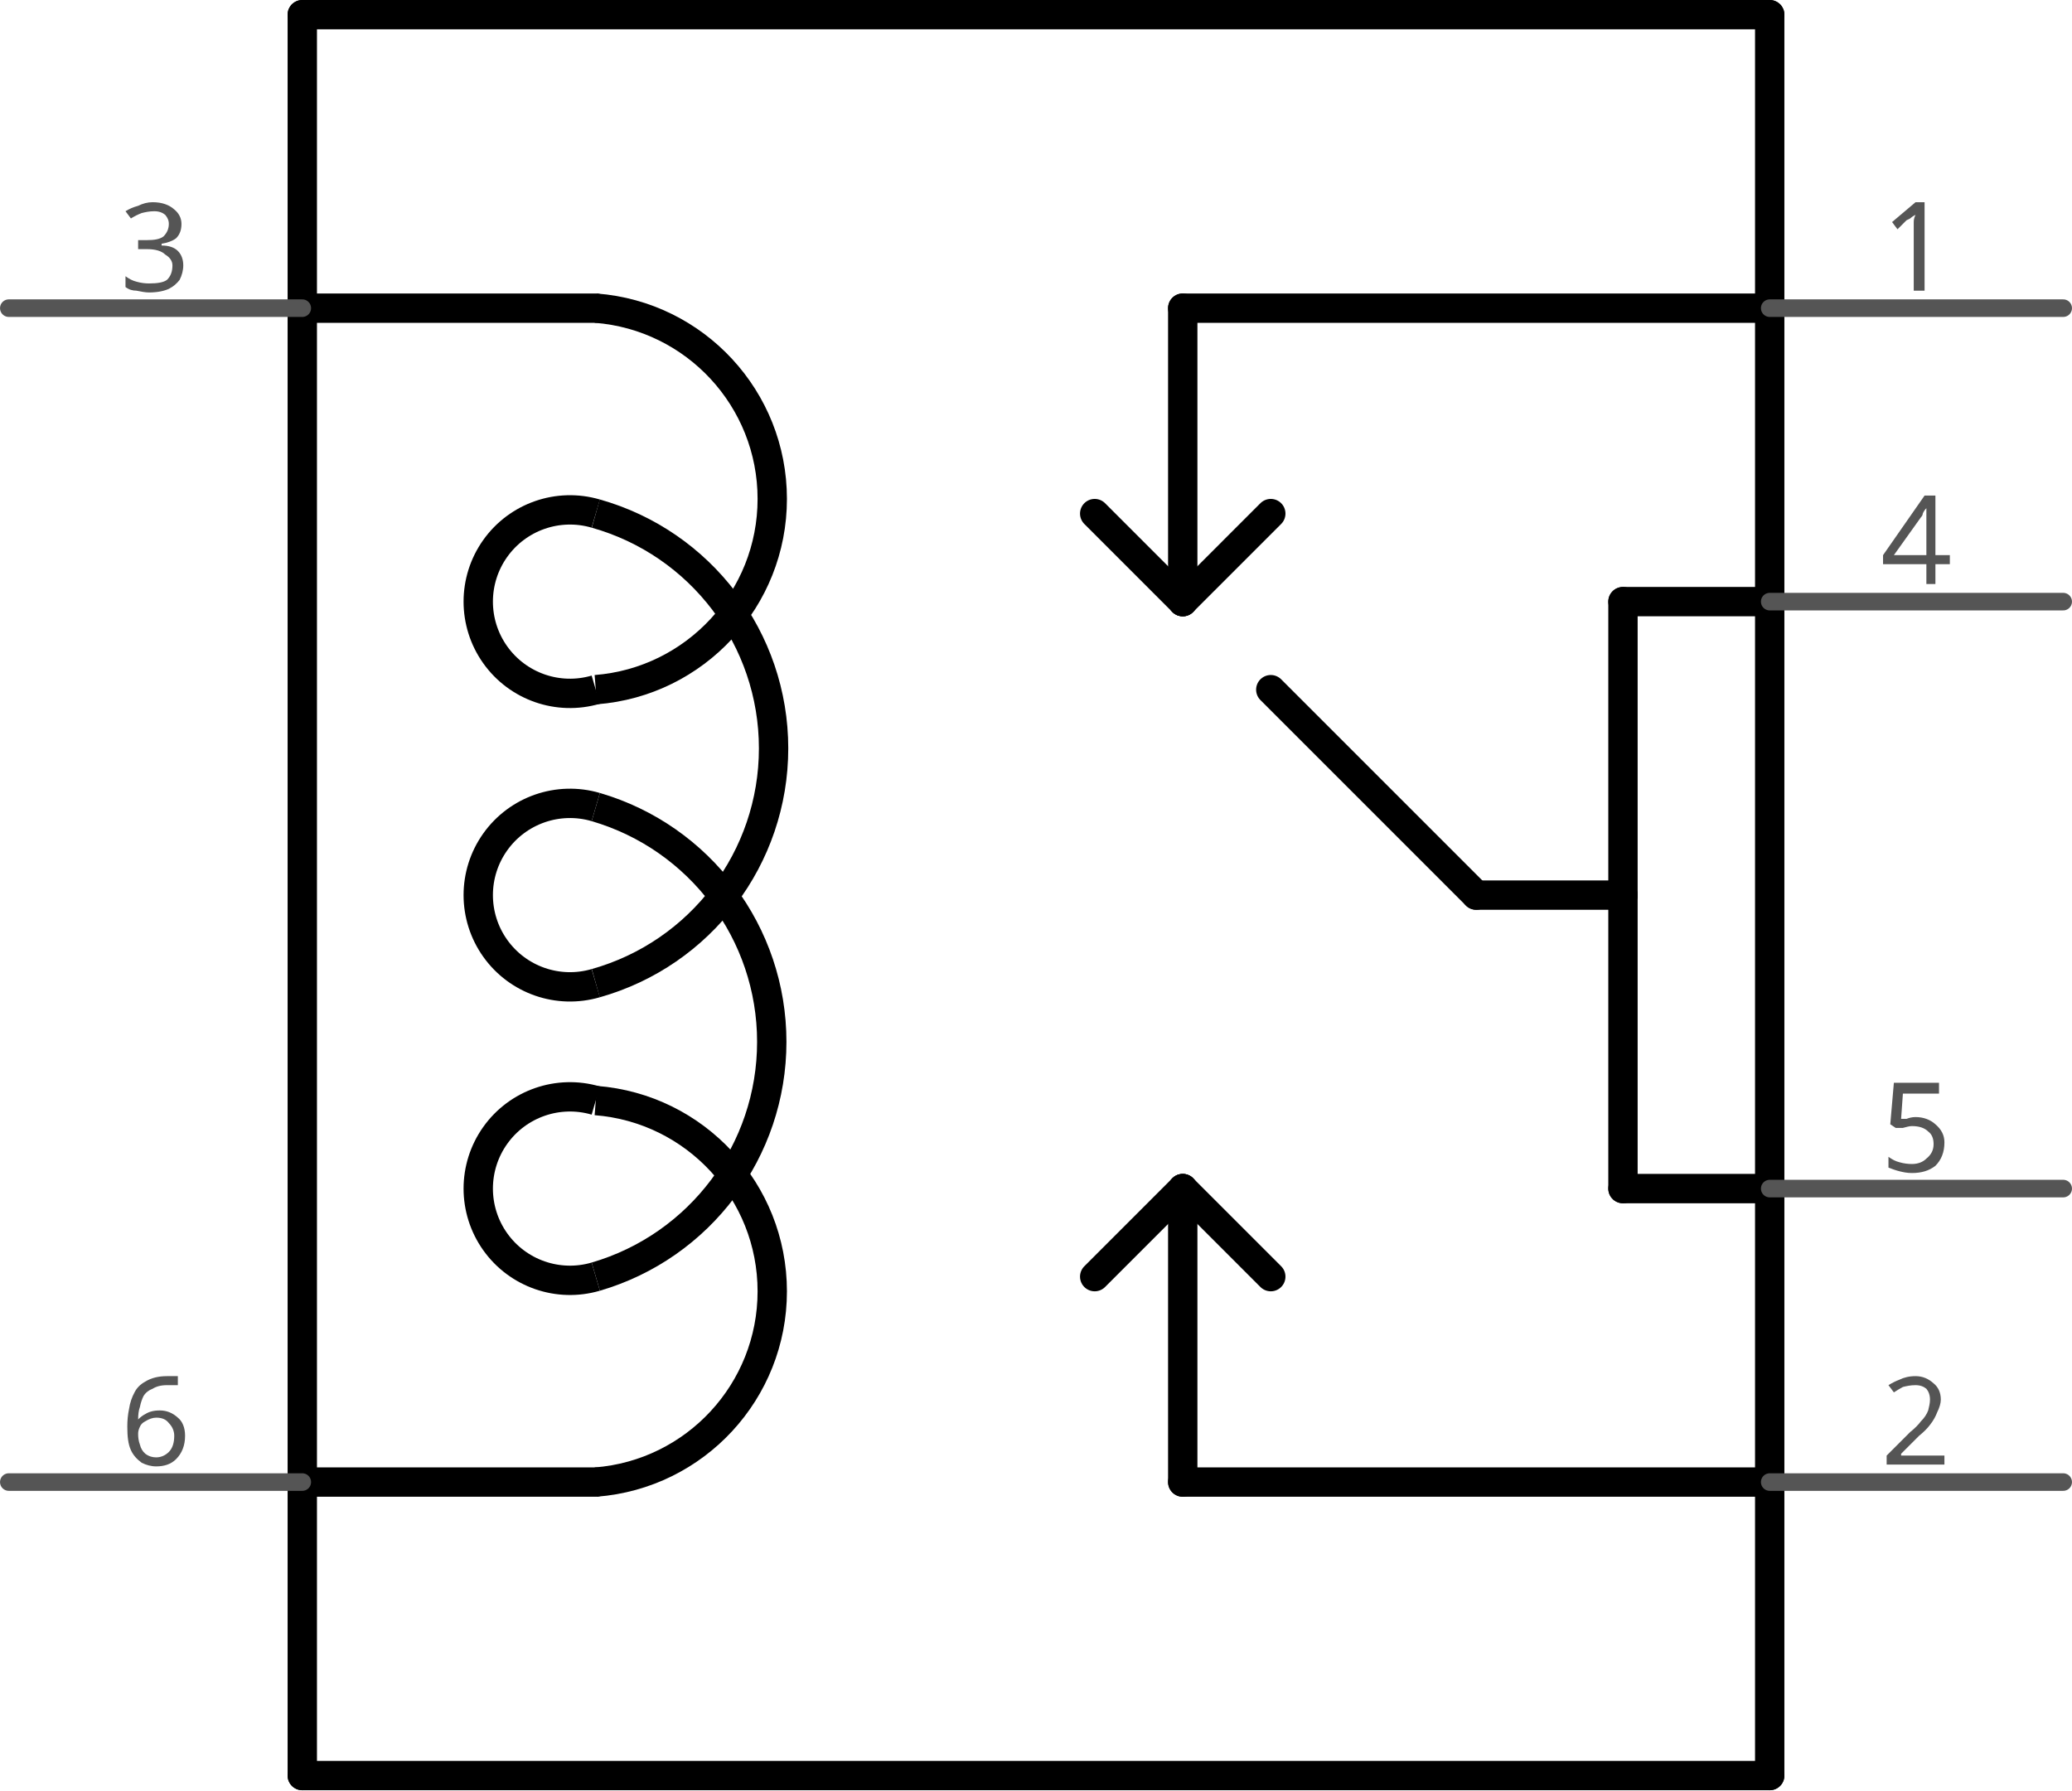
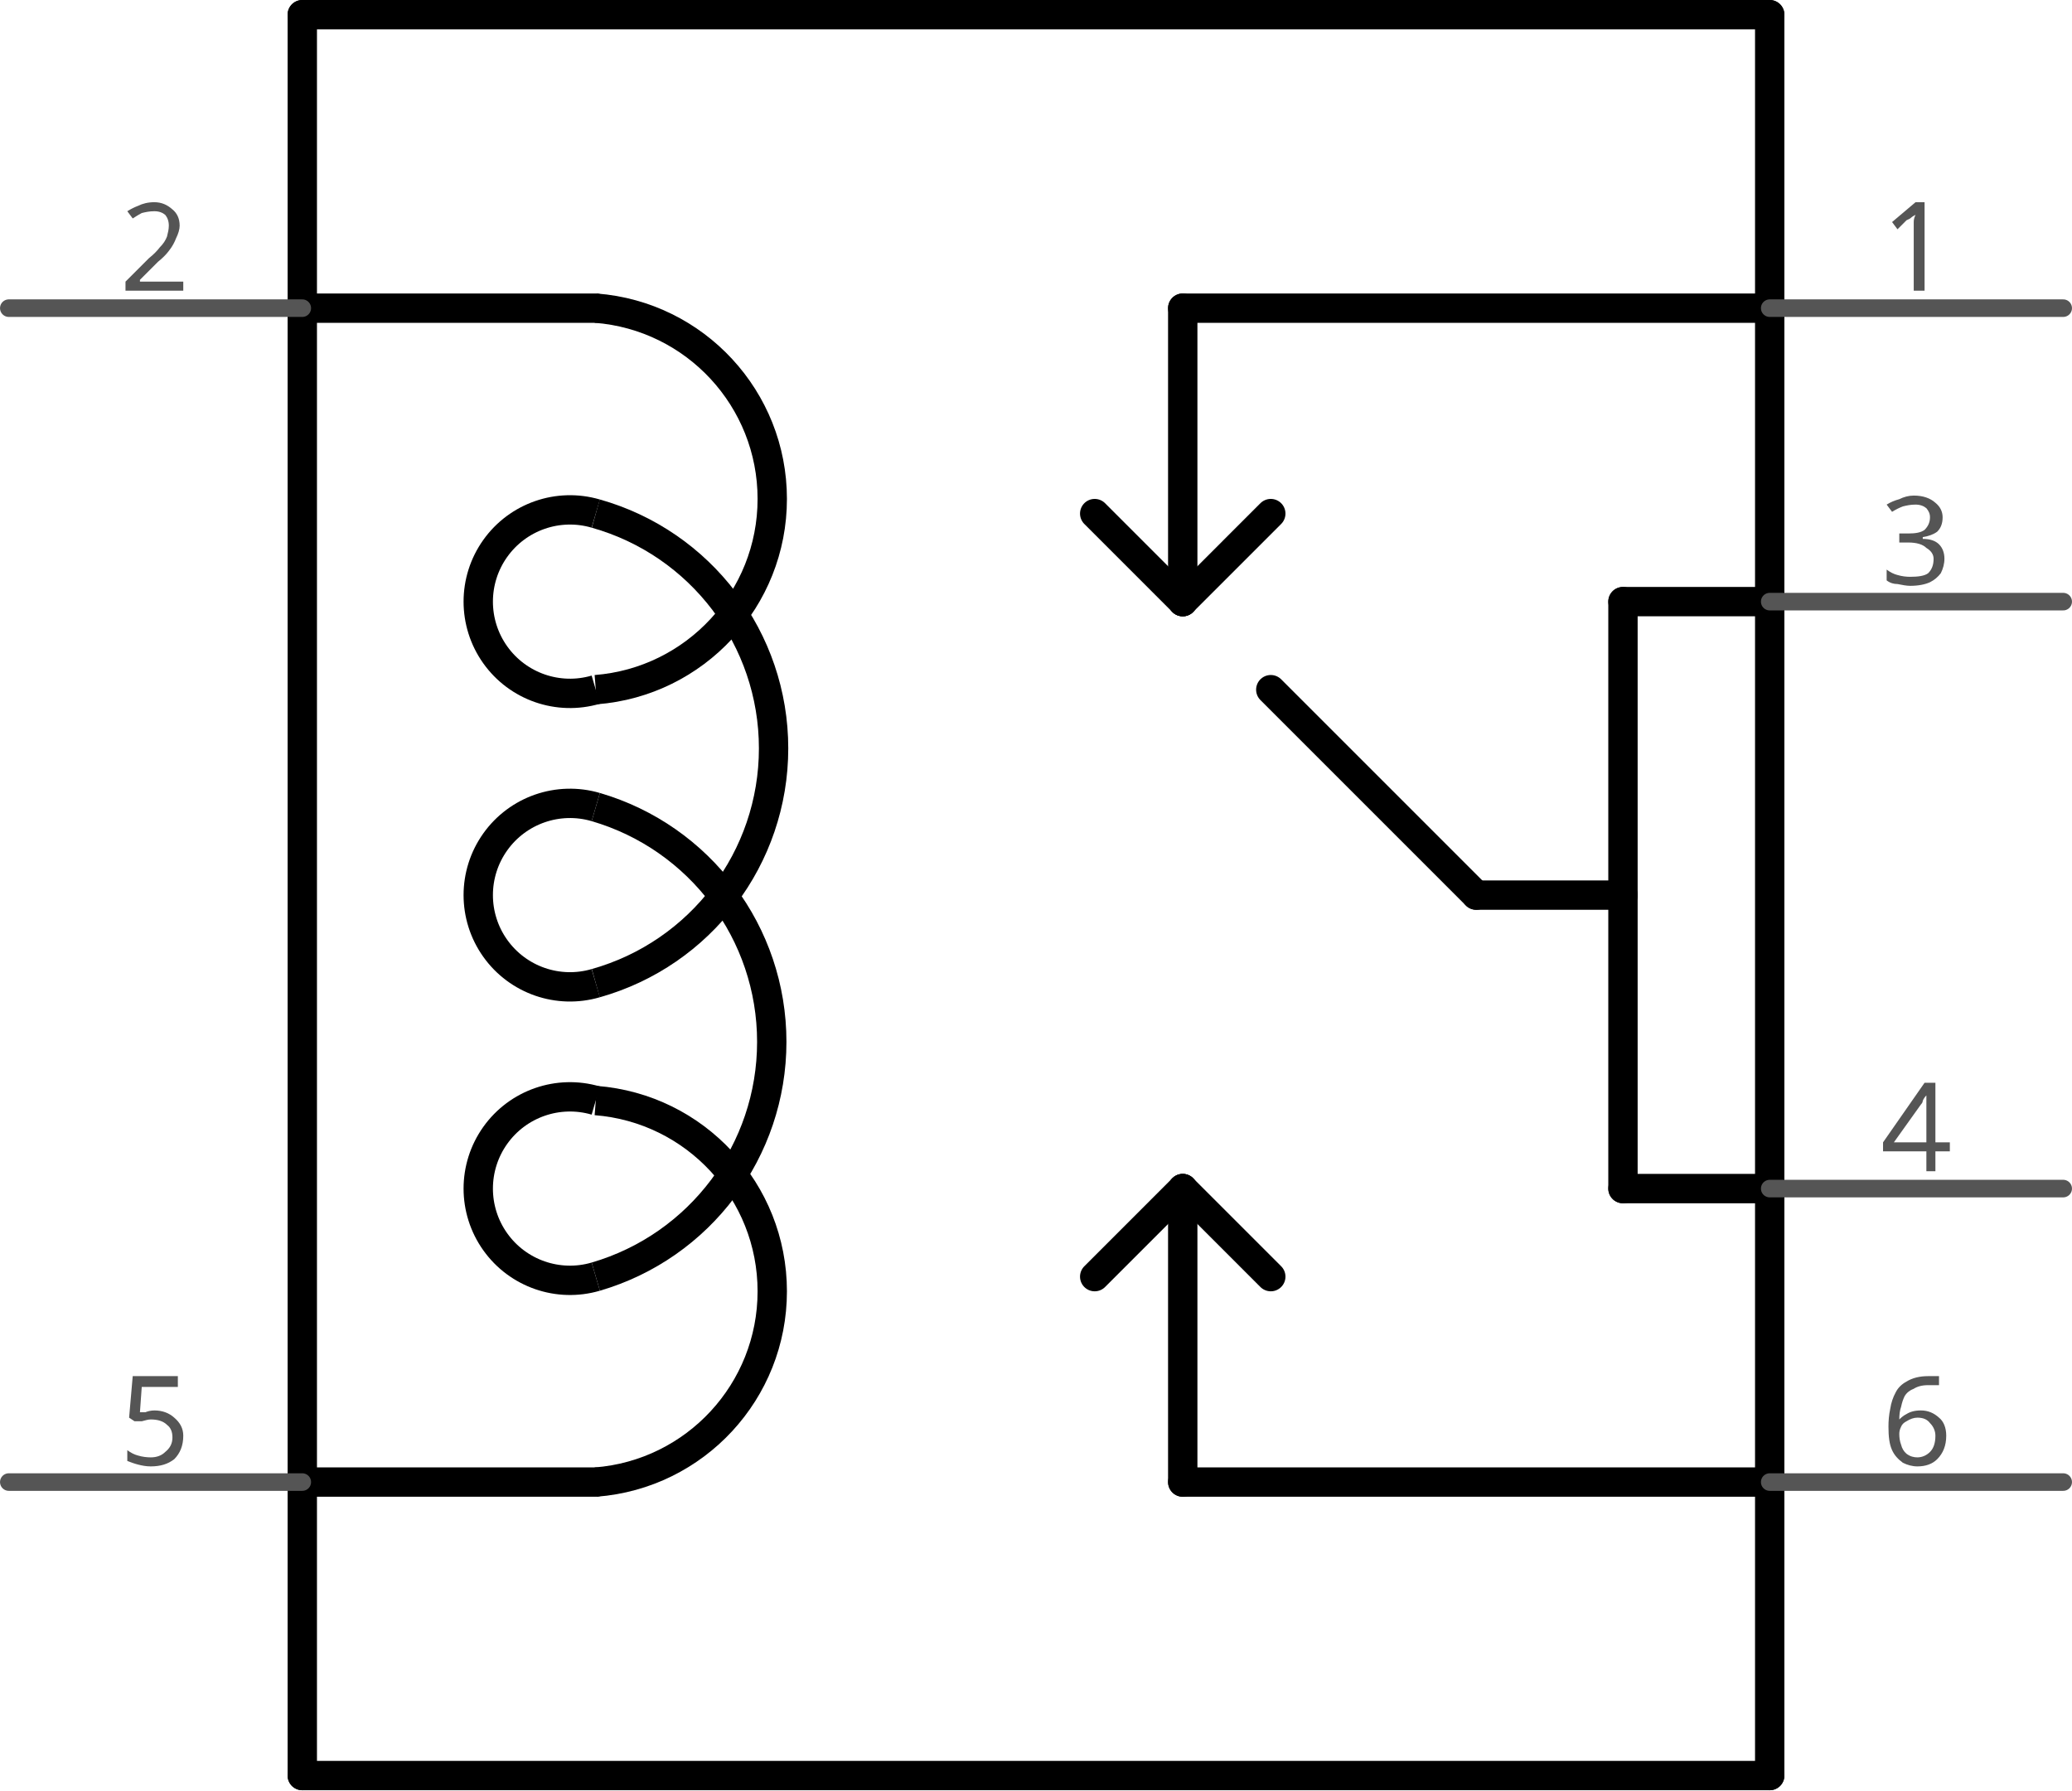
<svg xmlns="http://www.w3.org/2000/svg" version="1.2" baseProfile="tiny" x="0in" y="0in" width="0.706in" height="0.61in" viewBox="0 0 17.932 15.494">
  <g id="schematic">
    <line class="other" x1="15.316" y1="0.127" x2="15.316" y2="2.667" stroke="#000000" stroke-width="0.254" stroke-linecap="round" />
    <line class="other" x1="15.316" y1="2.667" x2="15.316" y2="5.207" stroke="#000000" stroke-width="0.254" stroke-linecap="round" />
    <line class="other" x1="15.316" y1="5.207" x2="15.316" y2="10.287" stroke="#000000" stroke-width="0.254" stroke-linecap="round" />
    <line class="other" x1="15.316" y1="10.287" x2="15.316" y2="12.827" stroke="#000000" stroke-width="0.254" stroke-linecap="round" />
    <line class="other" x1="15.316" y1="12.827" x2="15.316" y2="15.367" stroke="#000000" stroke-width="0.254" stroke-linecap="round" />
    <line class="other" x1="15.316" y1="15.367" x2="2.616" y2="15.367" stroke="#000000" stroke-width="0.254" stroke-linecap="round" />
    <line class="other" x1="2.616" y1="15.367" x2="2.616" y2="12.827" stroke="#000000" stroke-width="0.254" stroke-linecap="round" />
    <line class="other" x1="2.616" y1="12.827" x2="2.616" y2="2.667" stroke="#000000" stroke-width="0.254" stroke-linecap="round" />
    <line class="other" x1="2.616" y1="2.667" x2="2.616" y2="0.127" stroke="#000000" stroke-width="0.254" stroke-linecap="round" />
    <line class="other" x1="2.616" y1="0.127" x2="15.316" y2="0.127" stroke="#000000" stroke-width="0.254" stroke-linecap="round" />
    <path class="other" fill="none" d="M5.156,5.969 A1.656,1.656 0 0 0 5.156,2.667" stroke-width="0.254" stroke="#000000" />
    <path class="other" fill="none" d="M5.156,4.445 A0.794,0.794 0 1 0 5.156,5.969" stroke-width="0.254" stroke="#000000" />
    <path class="other" fill="none" d="M5.156,8.509 A2.111,2.111 0 0 0 5.156,4.445" stroke-width="0.254" stroke="#000000" />
    <path class="other" fill="none" d="M5.156,6.985 A0.794,0.794 0 1 0 5.156,8.509" stroke-width="0.254" stroke="#000000" />
    <path class="other" fill="none" d="M5.156,11.049 A2.117,2.117 0 0 0 5.156,6.985" stroke-width="0.254" stroke="#000000" />
    <path class="other" fill="none" d="M5.156,9.525 A0.794,0.794 0 1 0 5.156,11.049" stroke-width="0.254" stroke="#000000" />
    <path class="other" fill="none" d="M5.156,12.827 A1.656,1.656 0 0 0 5.156,9.525" stroke-width="0.254" stroke="#000000" />
    <line class="other" x1="15.316" y1="2.667" x2="10.236" y2="2.667" stroke="#000000" stroke-width="0.254" stroke-linecap="round" />
    <line class="other" x1="10.236" y1="2.667" x2="10.236" y2="5.207" stroke="#000000" stroke-width="0.254" stroke-linecap="round" />
    <line class="other" x1="15.316" y1="12.827" x2="10.236" y2="12.827" stroke="#000000" stroke-width="0.254" stroke-linecap="round" />
    <line class="other" x1="10.236" y1="12.827" x2="10.236" y2="10.287" stroke="#000000" stroke-width="0.254" stroke-linecap="round" />
    <line class="other" x1="12.776" y1="7.747" x2="10.998" y2="5.969" stroke="#000000" stroke-width="0.254" stroke-linecap="round" />
    <line class="other" x1="10.236" y1="5.207" x2="10.998" y2="4.445" stroke="#000000" stroke-width="0.254" stroke-linecap="round" />
    <line class="other" x1="10.236" y1="5.207" x2="9.474" y2="4.445" stroke="#000000" stroke-width="0.254" stroke-linecap="round" />
    <line class="other" x1="10.236" y1="10.287" x2="10.998" y2="11.049" stroke="#000000" stroke-width="0.254" stroke-linecap="round" />
    <line class="other" x1="10.236" y1="10.287" x2="9.474" y2="11.049" stroke="#000000" stroke-width="0.254" stroke-linecap="round" />
    <line class="other" x1="2.616" y1="2.667" x2="5.156" y2="2.667" stroke="#000000" stroke-width="0.254" stroke-linecap="round" />
    <line class="other" x1="2.616" y1="12.827" x2="5.156" y2="12.827" stroke="#000000" stroke-width="0.254" stroke-linecap="round" />
    <line class="other" x1="15.316" y1="10.287" x2="14.046" y2="10.287" stroke="#000000" stroke-width="0.254" stroke-linecap="round" />
    <line class="other" x1="14.046" y1="10.287" x2="14.046" y2="7.747" stroke="#000000" stroke-width="0.254" stroke-linecap="round" />
    <line class="other" x1="14.046" y1="7.747" x2="14.046" y2="5.207" stroke="#000000" stroke-width="0.254" stroke-linecap="round" />
    <line class="other" x1="14.046" y1="5.207" x2="15.316" y2="5.207" stroke="#000000" stroke-width="0.254" stroke-linecap="round" />
    <line class="other" x1="12.776" y1="7.747" x2="14.046" y2="7.747" stroke="#000000" stroke-width="0.254" stroke-linecap="round" />
-     <line class="pin" id="connector5pin" connectorname="9" x1="0.076" y1="12.827" x2="2.616" y2="12.827" stroke="#555555" stroke-width="0.152" stroke-linecap="round" />
-     <rect class="terminal" id="connector5terminal" x="0.076" y="12.827" width="0" height="0" stroke="none" stroke-width="0" fill="none" />
-     <text class="text" font-family="OCRA" stroke="none" stroke-width="0" fill="#555555" font-size="1.067" x="1.346" y="12.675" text-anchor="middle">6</text>
-     <line class="pin" id="connector4pin" connectorname="6" x1="17.856" y1="10.287" x2="15.316" y2="10.287" stroke="#555555" stroke-width="0.152" stroke-linecap="round" />
-     <rect class="terminal" id="connector4terminal" x="17.856" y="10.287" width="0" height="0" stroke="none" stroke-width="0" fill="none" />
-     <text class="text" font-family="OCRA" stroke="none" stroke-width="0" fill="#555555" font-size="1.067" x="16.586" y="10.135" text-anchor="middle">5</text>
-     <line class="pin" id="connector1pin" connectorname="10" x1="17.856" y1="12.827" x2="15.316" y2="12.827" stroke="#555555" stroke-width="0.152" stroke-linecap="round" />
-     <rect class="terminal" id="connector1terminal" x="17.856" y="12.827" width="0" height="0" stroke="none" stroke-width="0" fill="none" />
-     <text class="text" font-family="OCRA" stroke="none" stroke-width="0" fill="#555555" font-size="1.067" x="16.586" y="12.675" text-anchor="middle">2</text>
+     <line class="pin" id="connector4pin" connectorname="9" x1="0.076" y1="12.827" x2="2.616" y2="12.827" stroke="#555555" stroke-width="0.152" stroke-linecap="round" />
+     <rect class="terminal" id="connector4terminal" x="0.076" y="12.827" width="0" height="0" stroke="none" stroke-width="0" fill="none" />
+     <text class="text" font-family="OCRA" stroke="none" stroke-width="0" fill="#555555" font-size="1.067" x="1.346" y="12.675" text-anchor="middle">5</text>
+     <line class="pin" id="connector3pin" connectorname="6" x1="17.856" y1="10.287" x2="15.316" y2="10.287" stroke="#555555" stroke-width="0.152" stroke-linecap="round" />
+     <rect class="terminal" id="connector3terminal" x="17.856" y="10.287" width="0" height="0" stroke="none" stroke-width="0" fill="none" />
+     <text class="text" font-family="OCRA" stroke="none" stroke-width="0" fill="#555555" font-size="1.067" x="16.586" y="10.135" text-anchor="middle">4</text>
+     <line class="pin" id="connector5pin" connectorname="10" x1="17.856" y1="12.827" x2="15.316" y2="12.827" stroke="#555555" stroke-width="0.152" stroke-linecap="round" />
+     <rect class="terminal" id="connector5terminal" x="17.856" y="12.827" width="0" height="0" stroke="none" stroke-width="0" fill="none" />
+     <text class="text" font-family="OCRA" stroke="none" stroke-width="0" fill="#555555" font-size="1.067" x="16.586" y="12.675" text-anchor="middle">6</text>
    <line class="pin" id="connector0pin" connectorname="1" x1="17.856" y1="2.667" x2="15.316" y2="2.667" stroke="#555555" stroke-width="0.152" stroke-linecap="round" />
    <rect class="terminal" id="connector0terminal" x="17.856" y="2.667" width="0" height="0" stroke="none" stroke-width="0" fill="none" />
    <text class="text" font-family="OCRA" stroke="none" stroke-width="0" fill="#555555" font-size="1.067" x="16.586" y="2.515" text-anchor="middle">1</text>
-     <line class="pin" id="connector2pin" connectorname="2" x1="0.076" y1="2.667" x2="2.616" y2="2.667" stroke="#555555" stroke-width="0.152" stroke-linecap="round" />
-     <rect class="terminal" id="connector2terminal" x="0.076" y="2.667" width="0" height="0" stroke="none" stroke-width="0" fill="none" />
-     <text class="text" font-family="OCRA" stroke="none" stroke-width="0" fill="#555555" font-size="1.067" x="1.346" y="2.515" text-anchor="middle">3</text>
-     <line class="pin" id="connector3pin" connectorname="5" x1="17.856" y1="5.207" x2="15.316" y2="5.207" stroke="#555555" stroke-width="0.152" stroke-linecap="round" />
-     <rect class="terminal" id="connector3terminal" x="17.856" y="5.207" width="0" height="0" stroke="none" stroke-width="0" fill="none" />
-     <text class="text" font-family="OCRA" stroke="none" stroke-width="0" fill="#555555" font-size="1.067" x="16.586" y="5.055" text-anchor="middle">4</text>
+     <line class="pin" id="connector1pin" connectorname="2" x1="0.076" y1="2.667" x2="2.616" y2="2.667" stroke="#555555" stroke-width="0.152" stroke-linecap="round" />
+     <rect class="terminal" id="connector1terminal" x="0.076" y="2.667" width="0" height="0" stroke="none" stroke-width="0" fill="none" />
+     <text class="text" font-family="OCRA" stroke="none" stroke-width="0" fill="#555555" font-size="1.067" x="1.346" y="2.515" text-anchor="middle">2</text>
+     <line class="pin" id="connector2pin" connectorname="5" x1="17.856" y1="5.207" x2="15.316" y2="5.207" stroke="#555555" stroke-width="0.152" stroke-linecap="round" />
+     <rect class="terminal" id="connector2terminal" x="17.856" y="5.207" width="0" height="0" stroke="none" stroke-width="0" fill="none" />
+     <text class="text" font-family="OCRA" stroke="none" stroke-width="0" fill="#555555" font-size="1.067" x="16.586" y="5.055" text-anchor="middle">3</text>
  </g>
</svg>
